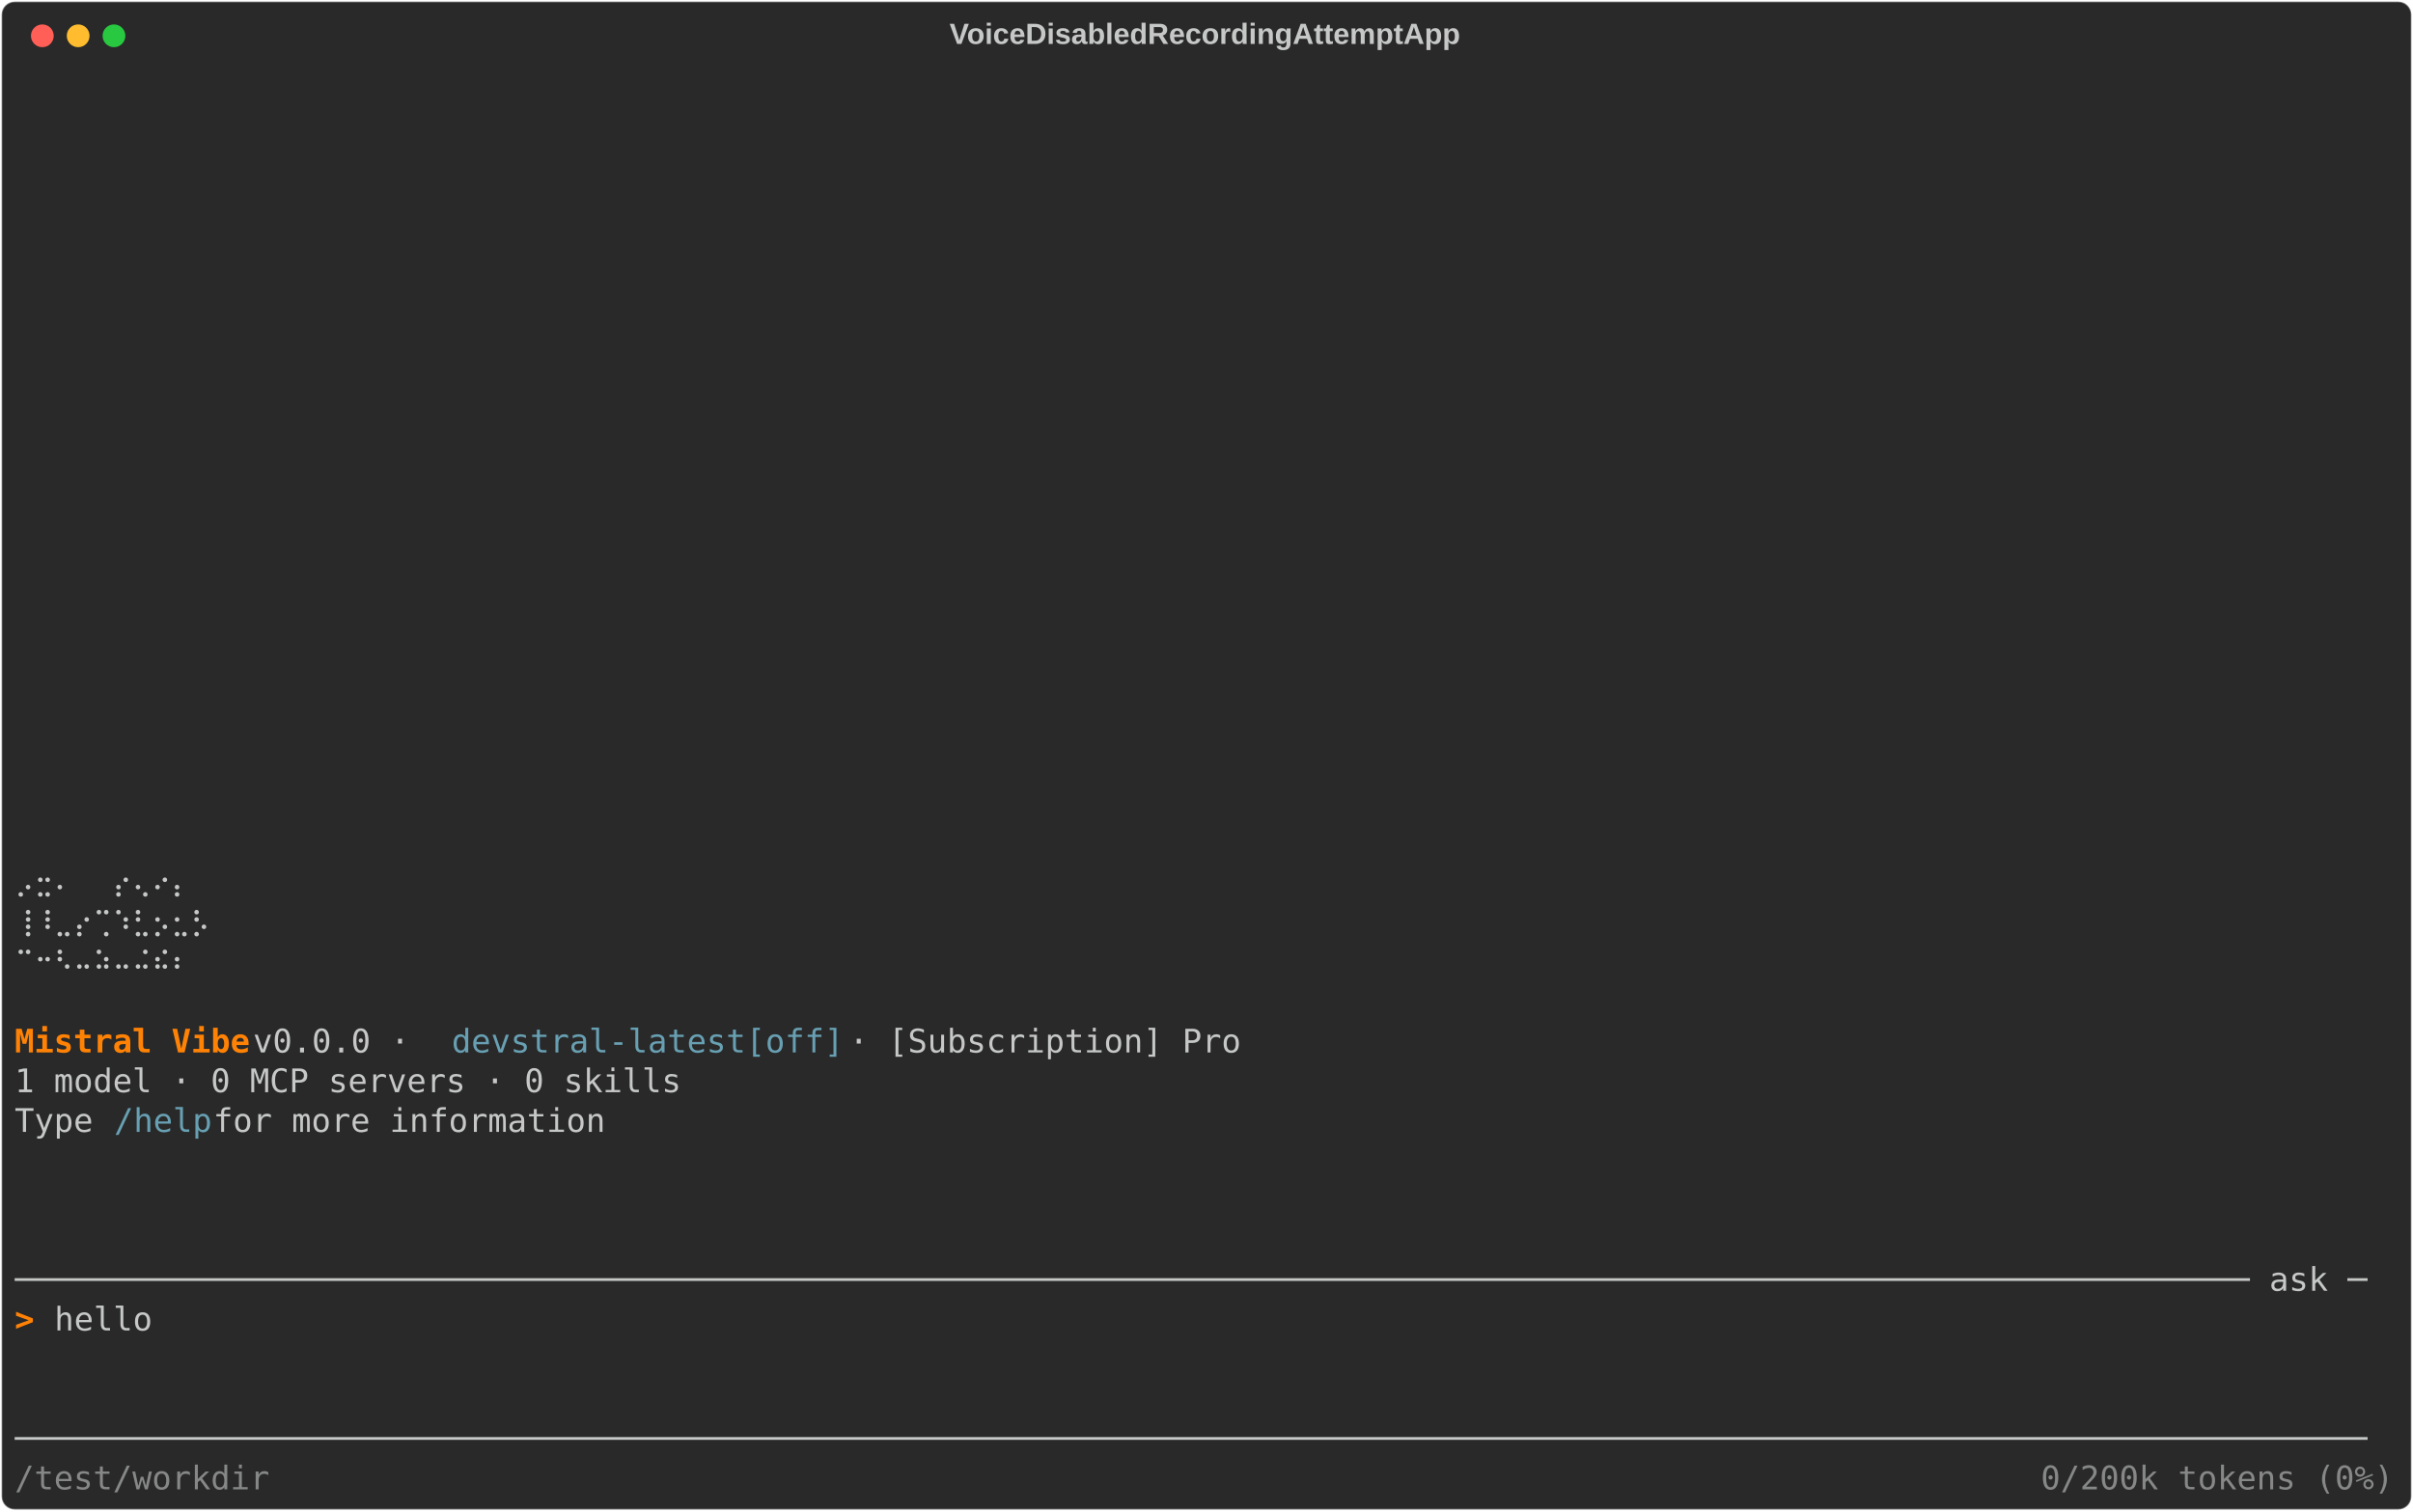
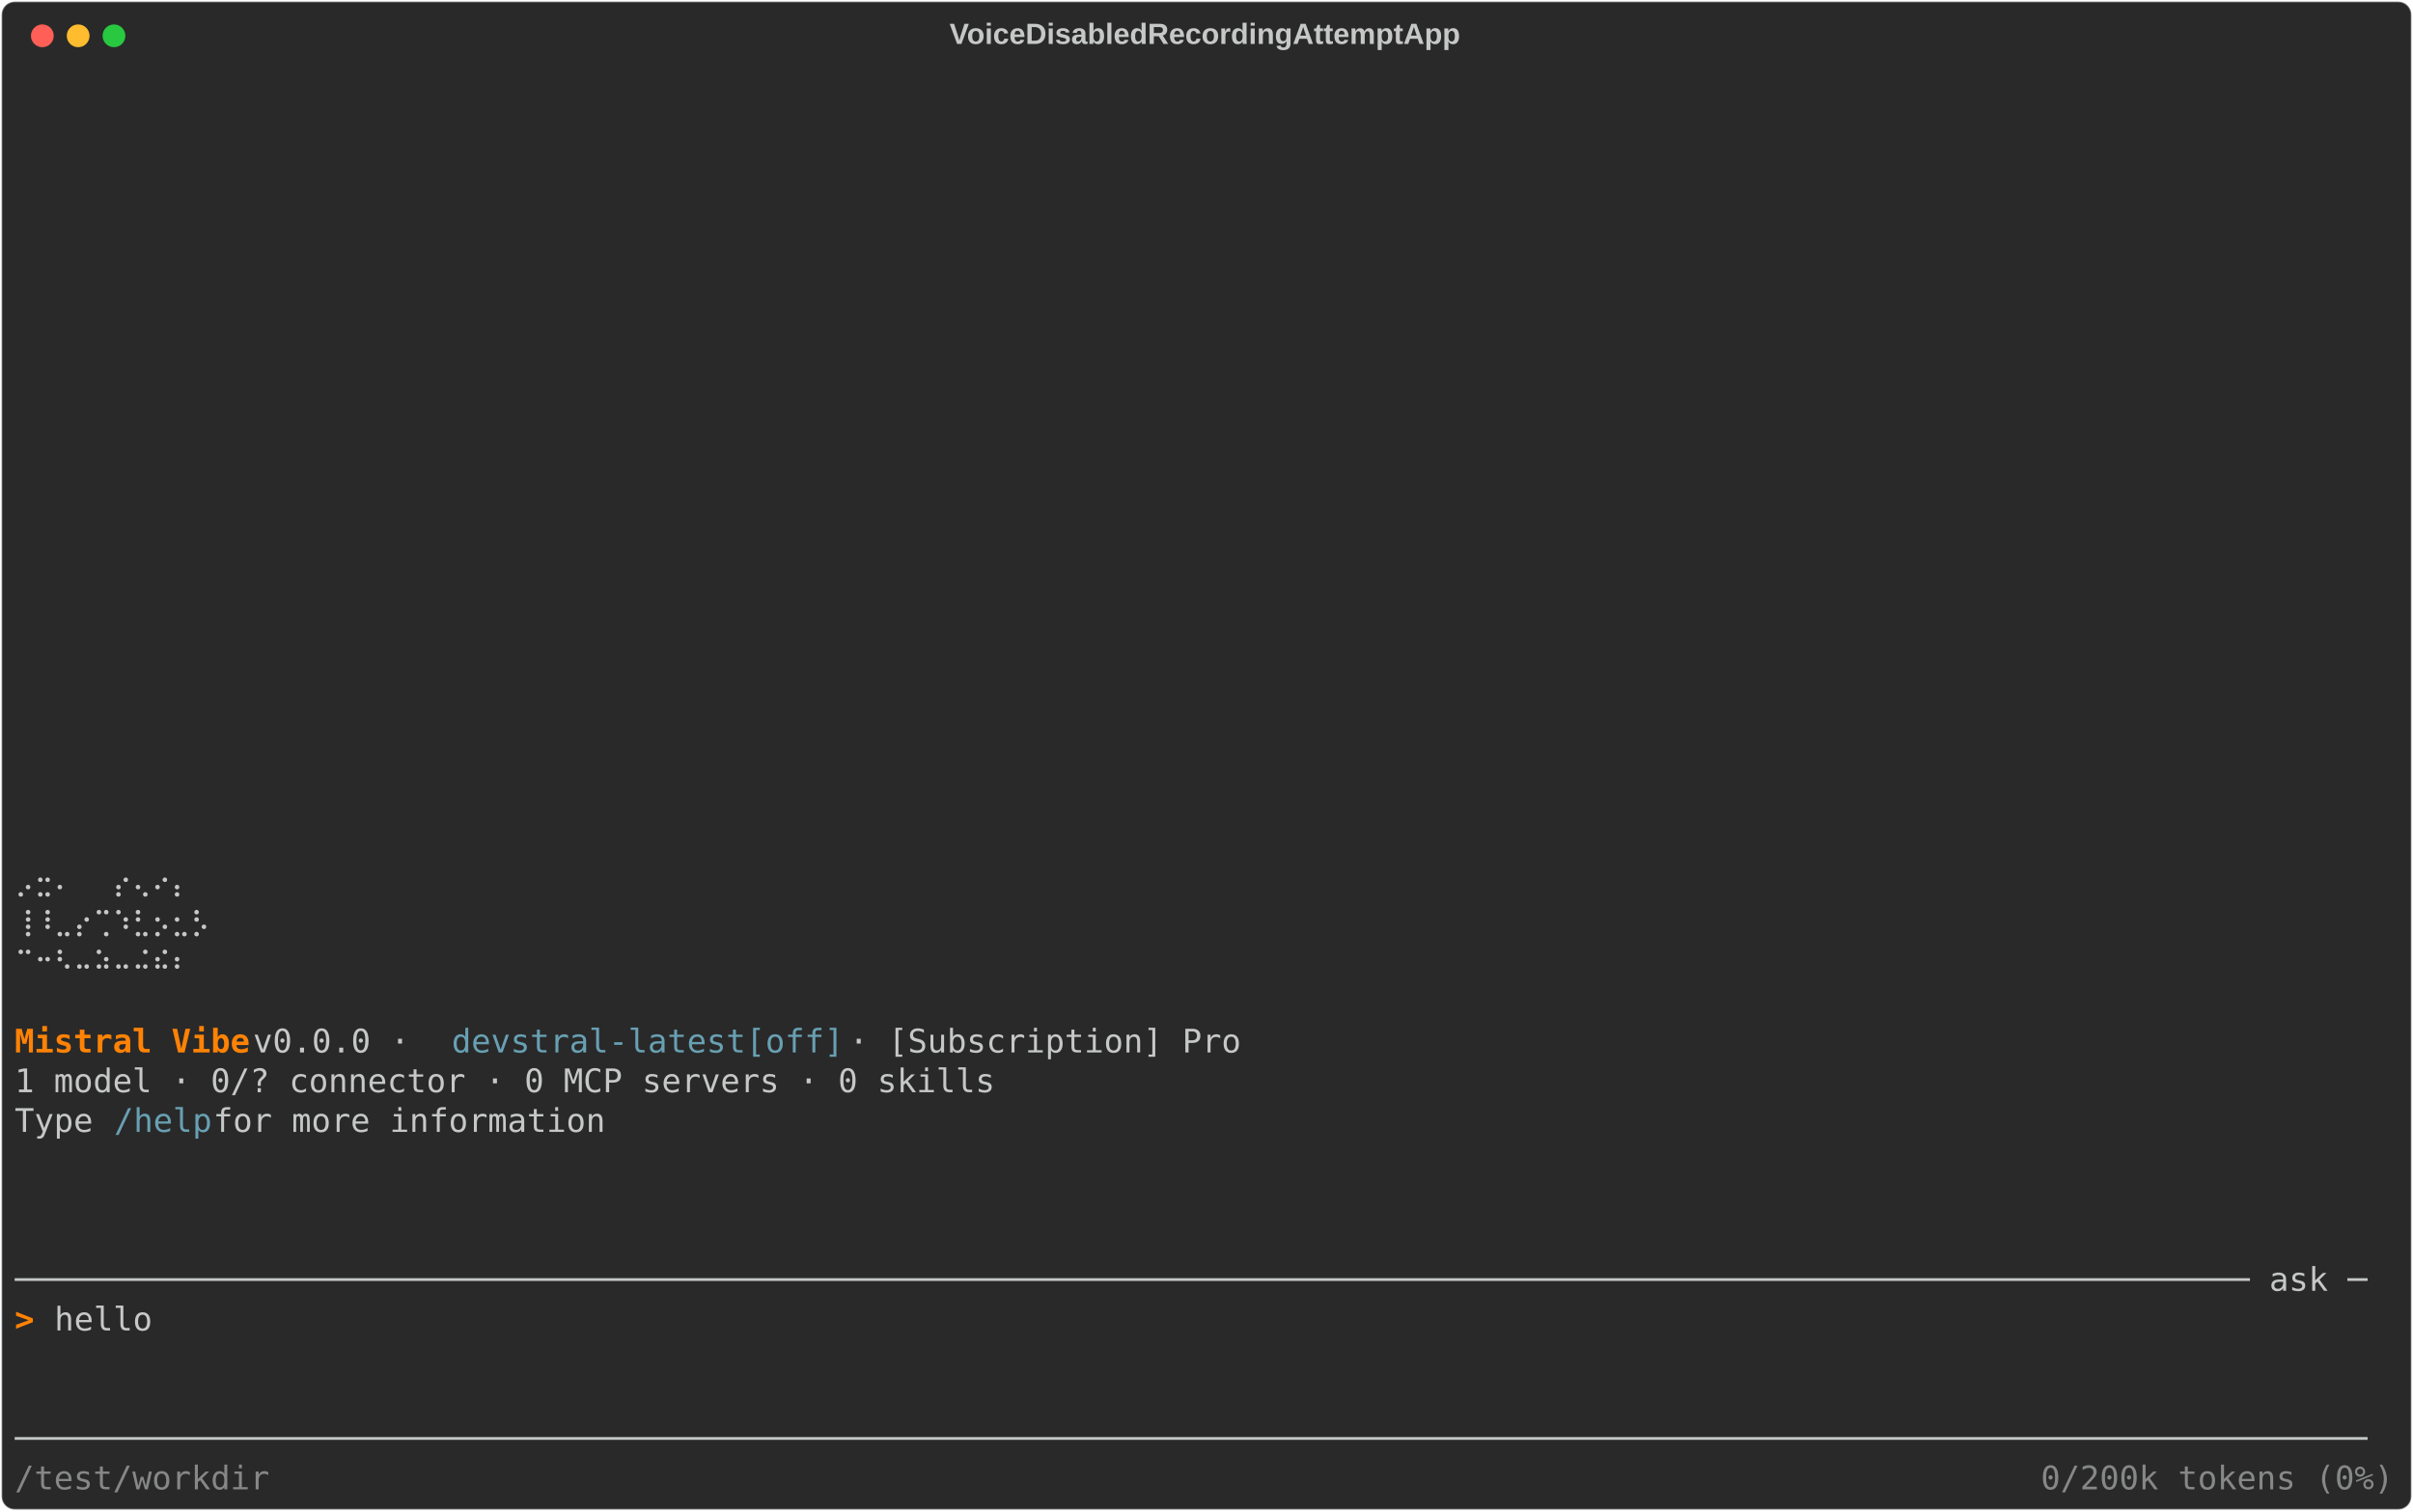
<svg xmlns="http://www.w3.org/2000/svg" class="rich-terminal" viewBox="0 0 1482 928.4">
  <style>

    @font-face {
        font-family: "Fira Code";
        src: local("FiraCode-Regular"),
                url("https://cdnjs.cloudflare.com/ajax/libs/firacode/6.2.0/woff2/FiraCode-Regular.woff2") format("woff2"),
                url("https://cdnjs.cloudflare.com/ajax/libs/firacode/6.2.0/woff/FiraCode-Regular.woff") format("woff");
        font-style: normal;
        font-weight: 400;
    }
    @font-face {
        font-family: "Fira Code";
        src: local("FiraCode-Bold"),
                url("https://cdnjs.cloudflare.com/ajax/libs/firacode/6.2.0/woff2/FiraCode-Bold.woff2") format("woff2"),
                url("https://cdnjs.cloudflare.com/ajax/libs/firacode/6.2.0/woff/FiraCode-Bold.woff") format("woff");
        font-style: bold;
        font-weight: 700;
    }

    .terminal-matrix {
        font-family: Fira Code, monospace;
        font-size: 20px;
        line-height: 24.4px;
        font-variant-east-asian: full-width;
    }

    .terminal-title {
        font-size: 18px;
        font-weight: bold;
        font-family: arial;
    }

    .terminal-r1 { fill: #c5c8c6 }
.terminal-r2 { fill: #ff8205;font-weight: bold }
.terminal-r3 { fill: #68a0b3 }
.terminal-r4 { fill: #868887 }
    </style>
  <defs>
    <clipPath id="terminal-clip-terminal">
      <rect x="0" y="0" width="1463.0" height="877.4" />
    </clipPath>
    <clipPath id="terminal-line-0">
      <rect x="0" y="1.5" width="1464" height="24.65" />
    </clipPath>
    <clipPath id="terminal-line-1">
      <rect x="0" y="25.9" width="1464" height="24.65" />
    </clipPath>
    <clipPath id="terminal-line-2">
      <rect x="0" y="50.3" width="1464" height="24.65" />
    </clipPath>
    <clipPath id="terminal-line-3">
      <rect x="0" y="74.7" width="1464" height="24.65" />
    </clipPath>
    <clipPath id="terminal-line-4">
      <rect x="0" y="99.1" width="1464" height="24.65" />
    </clipPath>
    <clipPath id="terminal-line-5">
      <rect x="0" y="123.5" width="1464" height="24.65" />
    </clipPath>
    <clipPath id="terminal-line-6">
      <rect x="0" y="147.9" width="1464" height="24.65" />
    </clipPath>
    <clipPath id="terminal-line-7">
      <rect x="0" y="172.3" width="1464" height="24.65" />
    </clipPath>
    <clipPath id="terminal-line-8">
      <rect x="0" y="196.7" width="1464" height="24.65" />
    </clipPath>
    <clipPath id="terminal-line-9">
      <rect x="0" y="221.1" width="1464" height="24.65" />
    </clipPath>
    <clipPath id="terminal-line-10">
      <rect x="0" y="245.5" width="1464" height="24.65" />
    </clipPath>
    <clipPath id="terminal-line-11">
      <rect x="0" y="269.9" width="1464" height="24.65" />
    </clipPath>
    <clipPath id="terminal-line-12">
      <rect x="0" y="294.3" width="1464" height="24.65" />
    </clipPath>
    <clipPath id="terminal-line-13">
      <rect x="0" y="318.7" width="1464" height="24.65" />
    </clipPath>
    <clipPath id="terminal-line-14">
      <rect x="0" y="343.1" width="1464" height="24.65" />
    </clipPath>
    <clipPath id="terminal-line-15">
      <rect x="0" y="367.5" width="1464" height="24.65" />
    </clipPath>
    <clipPath id="terminal-line-16">
      <rect x="0" y="391.9" width="1464" height="24.65" />
    </clipPath>
    <clipPath id="terminal-line-17">
      <rect x="0" y="416.3" width="1464" height="24.65" />
    </clipPath>
    <clipPath id="terminal-line-18">
      <rect x="0" y="440.7" width="1464" height="24.65" />
    </clipPath>
    <clipPath id="terminal-line-19">
      <rect x="0" y="465.1" width="1464" height="24.65" />
    </clipPath>
    <clipPath id="terminal-line-20">
      <rect x="0" y="489.5" width="1464" height="24.65" />
    </clipPath>
    <clipPath id="terminal-line-21">
      <rect x="0" y="513.9" width="1464" height="24.65" />
    </clipPath>
    <clipPath id="terminal-line-22">
      <rect x="0" y="538.3" width="1464" height="24.65" />
    </clipPath>
    <clipPath id="terminal-line-23">
      <rect x="0" y="562.7" width="1464" height="24.65" />
    </clipPath>
    <clipPath id="terminal-line-24">
      <rect x="0" y="587.1" width="1464" height="24.65" />
    </clipPath>
    <clipPath id="terminal-line-25">
      <rect x="0" y="611.5" width="1464" height="24.65" />
    </clipPath>
    <clipPath id="terminal-line-26">
      <rect x="0" y="635.9" width="1464" height="24.65" />
    </clipPath>
    <clipPath id="terminal-line-27">
      <rect x="0" y="660.3" width="1464" height="24.65" />
    </clipPath>
    <clipPath id="terminal-line-28">
      <rect x="0" y="684.7" width="1464" height="24.65" />
    </clipPath>
    <clipPath id="terminal-line-29">
      <rect x="0" y="709.1" width="1464" height="24.65" />
    </clipPath>
    <clipPath id="terminal-line-30">
      <rect x="0" y="733.5" width="1464" height="24.65" />
    </clipPath>
    <clipPath id="terminal-line-31">
      <rect x="0" y="757.9" width="1464" height="24.65" />
    </clipPath>
    <clipPath id="terminal-line-32">
      <rect x="0" y="782.3" width="1464" height="24.65" />
    </clipPath>
    <clipPath id="terminal-line-33">
      <rect x="0" y="806.7" width="1464" height="24.65" />
    </clipPath>
    <clipPath id="terminal-line-34">
      <rect x="0" y="831.1" width="1464" height="24.65" />
    </clipPath>
  </defs>
  <rect fill="#292929" stroke="rgba(255,255,255,0.35)" stroke-width="1" x="1" y="1" width="1480" height="926.4" rx="8" />
  <text class="terminal-title" fill="#c5c8c6" text-anchor="middle" x="740" y="27">VoiceDisabledRecordingAttemptApp</text>
  <g transform="translate(26,22)">
    <circle cx="0" cy="0" r="7" fill="#ff5f57" />
    <circle cx="22" cy="0" r="7" fill="#febc2e" />
    <circle cx="44" cy="0" r="7" fill="#28c840" />
  </g>
  <g transform="translate(9, 41)" clip-path="url(#terminal-clip-terminal)">
    <g class="terminal-matrix">
      <text class="terminal-r1" x="1464" y="20" textLength="12.2" clip-path="url(#terminal-line-0)">
</text>
      <text class="terminal-r1" x="1464" y="44.4" textLength="12.2" clip-path="url(#terminal-line-1)">
</text>
      <text class="terminal-r1" x="1464" y="68.8" textLength="12.2" clip-path="url(#terminal-line-2)">
</text>
      <text class="terminal-r1" x="1464" y="93.2" textLength="12.2" clip-path="url(#terminal-line-3)">
</text>
      <text class="terminal-r1" x="1464" y="117.6" textLength="12.2" clip-path="url(#terminal-line-4)">
</text>
      <text class="terminal-r1" x="1464" y="142" textLength="12.2" clip-path="url(#terminal-line-5)">
</text>
      <text class="terminal-r1" x="1464" y="166.4" textLength="12.2" clip-path="url(#terminal-line-6)">
</text>
      <text class="terminal-r1" x="1464" y="190.8" textLength="12.2" clip-path="url(#terminal-line-7)">
</text>
      <text class="terminal-r1" x="1464" y="215.2" textLength="12.2" clip-path="url(#terminal-line-8)">
</text>
      <text class="terminal-r1" x="1464" y="239.6" textLength="12.2" clip-path="url(#terminal-line-9)">
</text>
      <text class="terminal-r1" x="1464" y="264" textLength="12.2" clip-path="url(#terminal-line-10)">
</text>
      <text class="terminal-r1" x="1464" y="288.4" textLength="12.2" clip-path="url(#terminal-line-11)">
</text>
      <text class="terminal-r1" x="1464" y="312.8" textLength="12.2" clip-path="url(#terminal-line-12)">
</text>
      <text class="terminal-r1" x="1464" y="337.2" textLength="12.2" clip-path="url(#terminal-line-13)">
</text>
      <text class="terminal-r1" x="1464" y="361.6" textLength="12.2" clip-path="url(#terminal-line-14)">
</text>
      <text class="terminal-r1" x="1464" y="386" textLength="12.2" clip-path="url(#terminal-line-15)">
</text>
      <text class="terminal-r1" x="1464" y="410.4" textLength="12.2" clip-path="url(#terminal-line-16)">
</text>
      <text class="terminal-r1" x="1464" y="434.8" textLength="12.2" clip-path="url(#terminal-line-17)">
</text>
      <text class="terminal-r1" x="1464" y="459.2" textLength="12.2" clip-path="url(#terminal-line-18)">
</text>
      <text class="terminal-r1" x="1464" y="483.6" textLength="12.2" clip-path="url(#terminal-line-19)">
</text>
      <text class="terminal-r1" x="0" y="508" textLength="134.2" clip-path="url(#terminal-line-20)">  ⡠⣒⠄  ⡔⢄⠔⡄</text>
      <text class="terminal-r1" x="1464" y="508" textLength="12.2" clip-path="url(#terminal-line-20)">
</text>
      <text class="terminal-r1" x="0" y="532.4" textLength="134.2" clip-path="url(#terminal-line-21)"> ⢸⠸⣀⡔⢉⠱⣃⡢⣂⡣</text>
      <text class="terminal-r1" x="1464" y="532.4" textLength="12.2" clip-path="url(#terminal-line-21)">
</text>
      <text class="terminal-r1" x="0" y="556.8" textLength="134.2" clip-path="url(#terminal-line-22)">  ⠉⠒⠣⠤⠵⠤⠬⠮⠆</text>
      <text class="terminal-r1" x="1464" y="556.8" textLength="12.2" clip-path="url(#terminal-line-22)">
</text>
      <text class="terminal-r1" x="1464" y="581.2" textLength="12.2" clip-path="url(#terminal-line-23)">
</text>
      <text class="terminal-r2" x="0" y="605.6" textLength="146.4" clip-path="url(#terminal-line-24)">Mistral Vibe</text>
      <text class="terminal-r1" x="146.4" y="605.6" textLength="122" clip-path="url(#terminal-line-24)"> v0.0.0 · </text>
      <text class="terminal-r3" x="268.4" y="605.6" textLength="244" clip-path="url(#terminal-line-24)">devstral-latest[off]</text>
      <text class="terminal-r1" x="512.4" y="605.6" textLength="256.2" clip-path="url(#terminal-line-24)"> · [Subscription] Pro</text>
      <text class="terminal-r1" x="1464" y="605.6" textLength="12.2" clip-path="url(#terminal-line-24)">
</text>
-       <text class="terminal-r1" x="0" y="630" textLength="414.8" clip-path="url(#terminal-line-25)">1 model · 0 MCP servers · 0 skills</text>
+       <text class="terminal-r1" x="0" y="630" textLength="610" clip-path="url(#terminal-line-25)">1 model · 0/? connector · 0 MCP servers · 0 skills</text>
      <text class="terminal-r1" x="1464" y="630" textLength="12.2" clip-path="url(#terminal-line-25)">
</text>
      <text class="terminal-r1" x="0" y="654.4" textLength="61" clip-path="url(#terminal-line-26)">Type </text>
      <text class="terminal-r3" x="61" y="654.4" textLength="61" clip-path="url(#terminal-line-26)">/help</text>
      <text class="terminal-r1" x="122" y="654.4" textLength="256.2" clip-path="url(#terminal-line-26)"> for more information</text>
      <text class="terminal-r1" x="1464" y="654.4" textLength="12.2" clip-path="url(#terminal-line-26)">
</text>
      <text class="terminal-r1" x="1464" y="678.8" textLength="12.2" clip-path="url(#terminal-line-27)">
</text>
      <text class="terminal-r1" x="1464" y="703.2" textLength="12.2" clip-path="url(#terminal-line-28)">
</text>
      <text class="terminal-r1" x="1464" y="727.6" textLength="12.2" clip-path="url(#terminal-line-29)">
</text>
      <text class="terminal-r1" x="0" y="752" textLength="1464" clip-path="url(#terminal-line-30)">────────────────────────────────────────────────────────────────────────────────────────────────────────────────── ask ─</text>
      <text class="terminal-r1" x="1464" y="752" textLength="12.2" clip-path="url(#terminal-line-30)">
</text>
      <text class="terminal-r2" x="0" y="776.4" textLength="12.2" clip-path="url(#terminal-line-31)">&gt;</text>
      <text class="terminal-r1" x="24.4" y="776.4" textLength="1439.6" clip-path="url(#terminal-line-31)">hello                                                                                                                 </text>
      <text class="terminal-r1" x="1464" y="776.4" textLength="12.2" clip-path="url(#terminal-line-31)">
</text>
      <text class="terminal-r1" x="1464" y="800.8" textLength="12.2" clip-path="url(#terminal-line-32)">
</text>
      <text class="terminal-r1" x="1464" y="825.2" textLength="12.2" clip-path="url(#terminal-line-33)">
</text>
      <text class="terminal-r1" x="0" y="849.6" textLength="1464" clip-path="url(#terminal-line-34)">────────────────────────────────────────────────────────────────────────────────────────────────────────────────────────</text>
      <text class="terminal-r1" x="1464" y="849.6" textLength="12.2" clip-path="url(#terminal-line-34)">
</text>
      <text class="terminal-r4" x="0" y="874" textLength="158.6" clip-path="url(#terminal-line-35)">/test/workdir</text>
      <text class="terminal-r4" x="1244.4" y="874" textLength="219.6" clip-path="url(#terminal-line-35)">0/200k tokens (0%)</text>
    </g>
  </g>
</svg>
